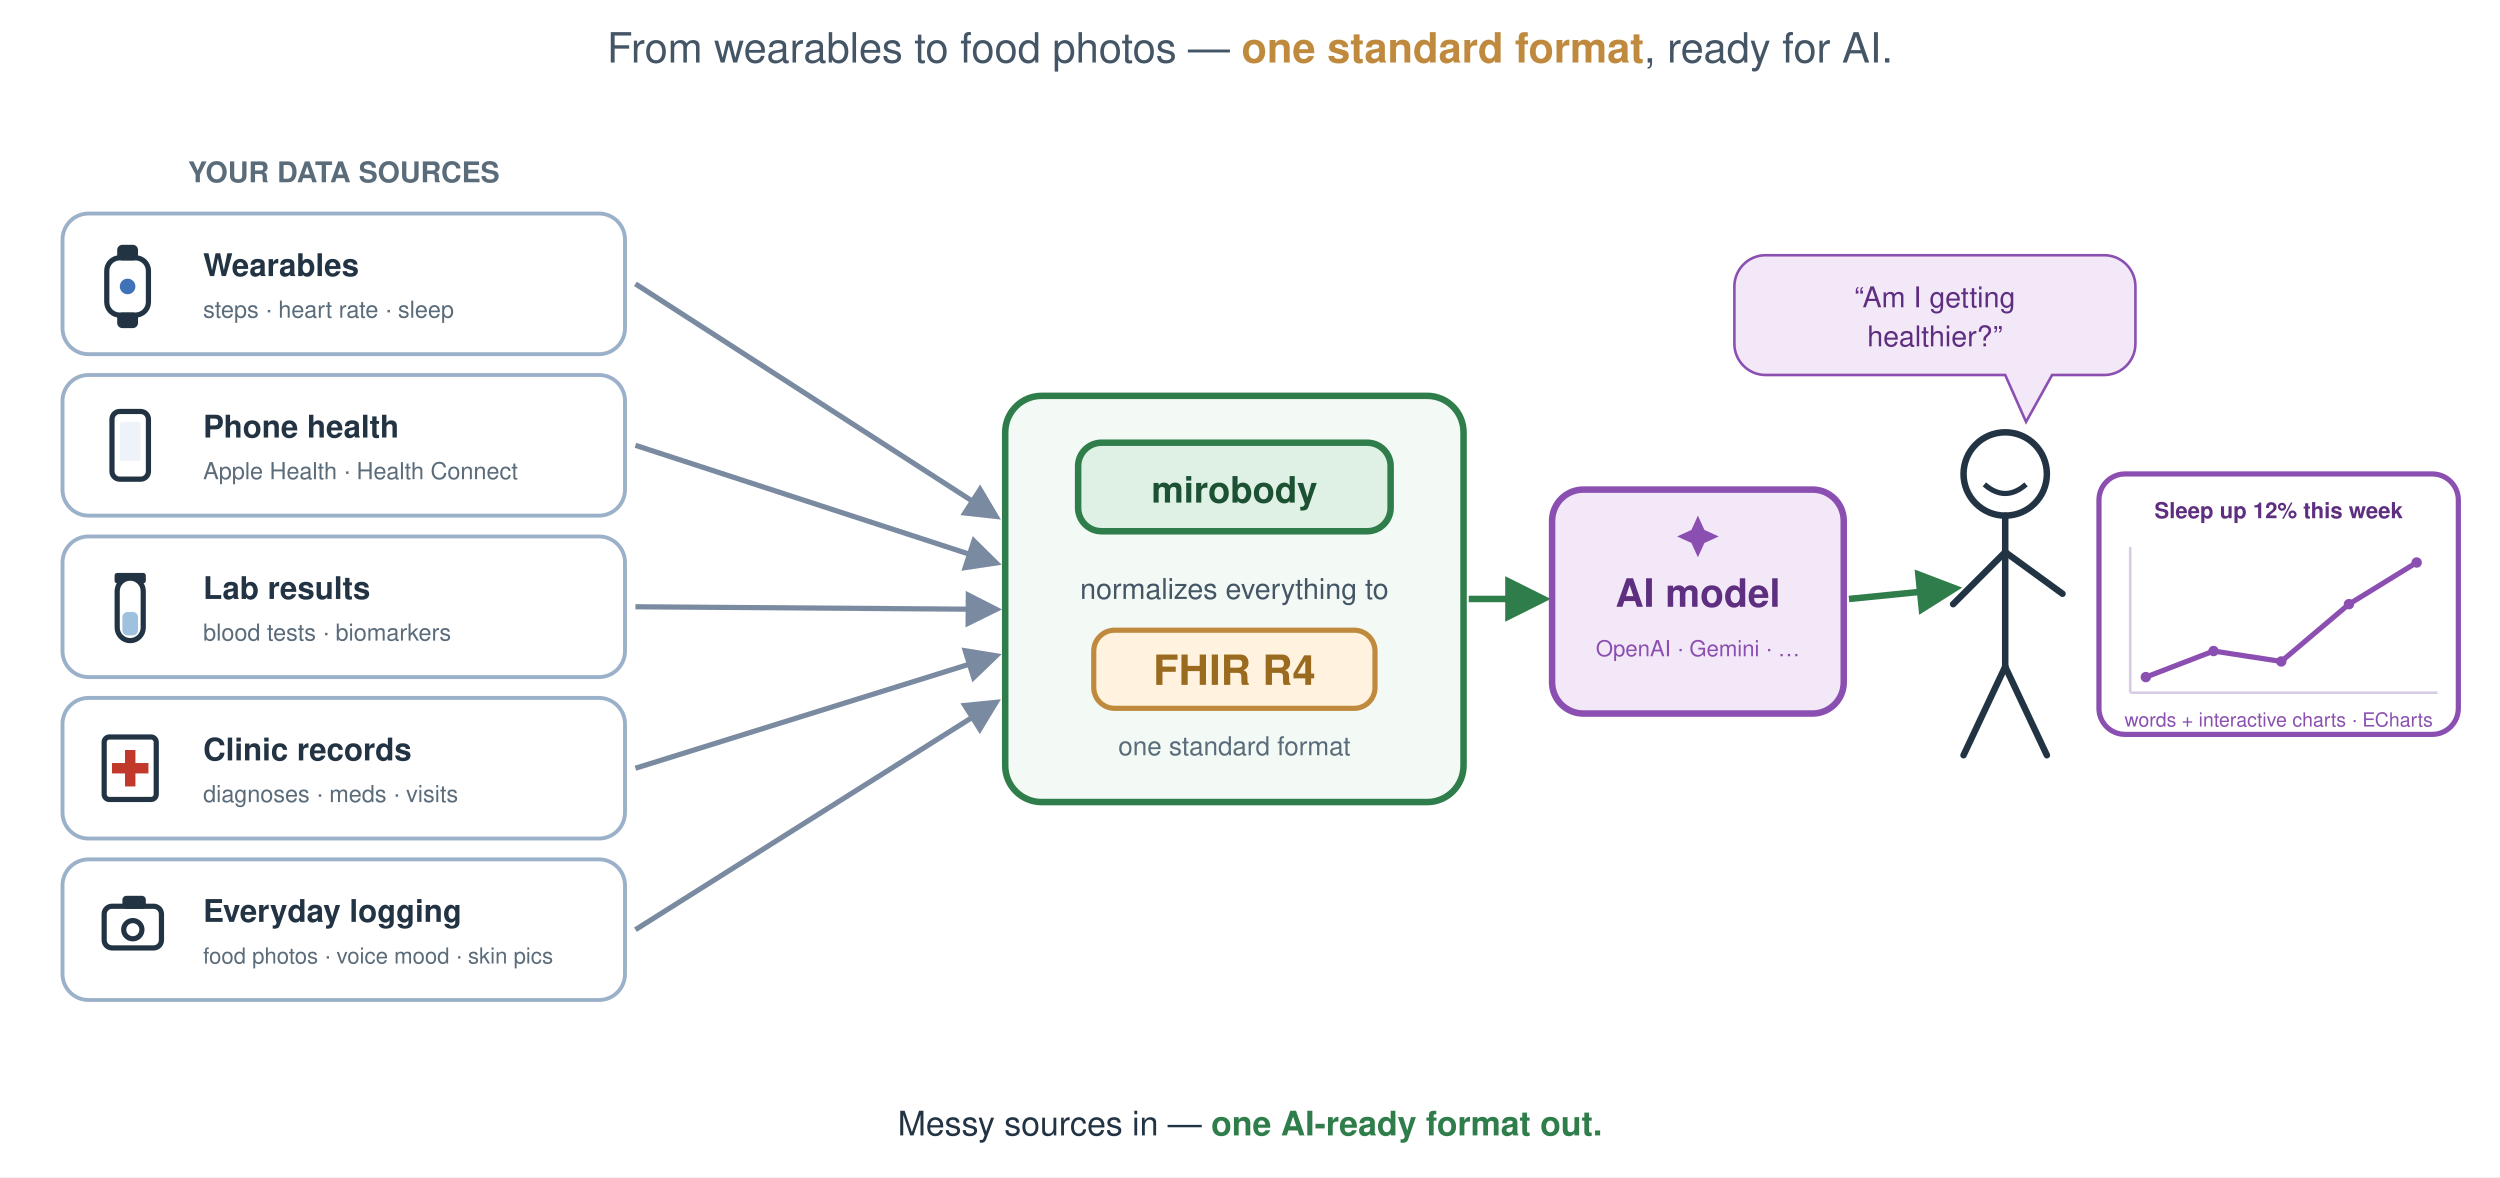
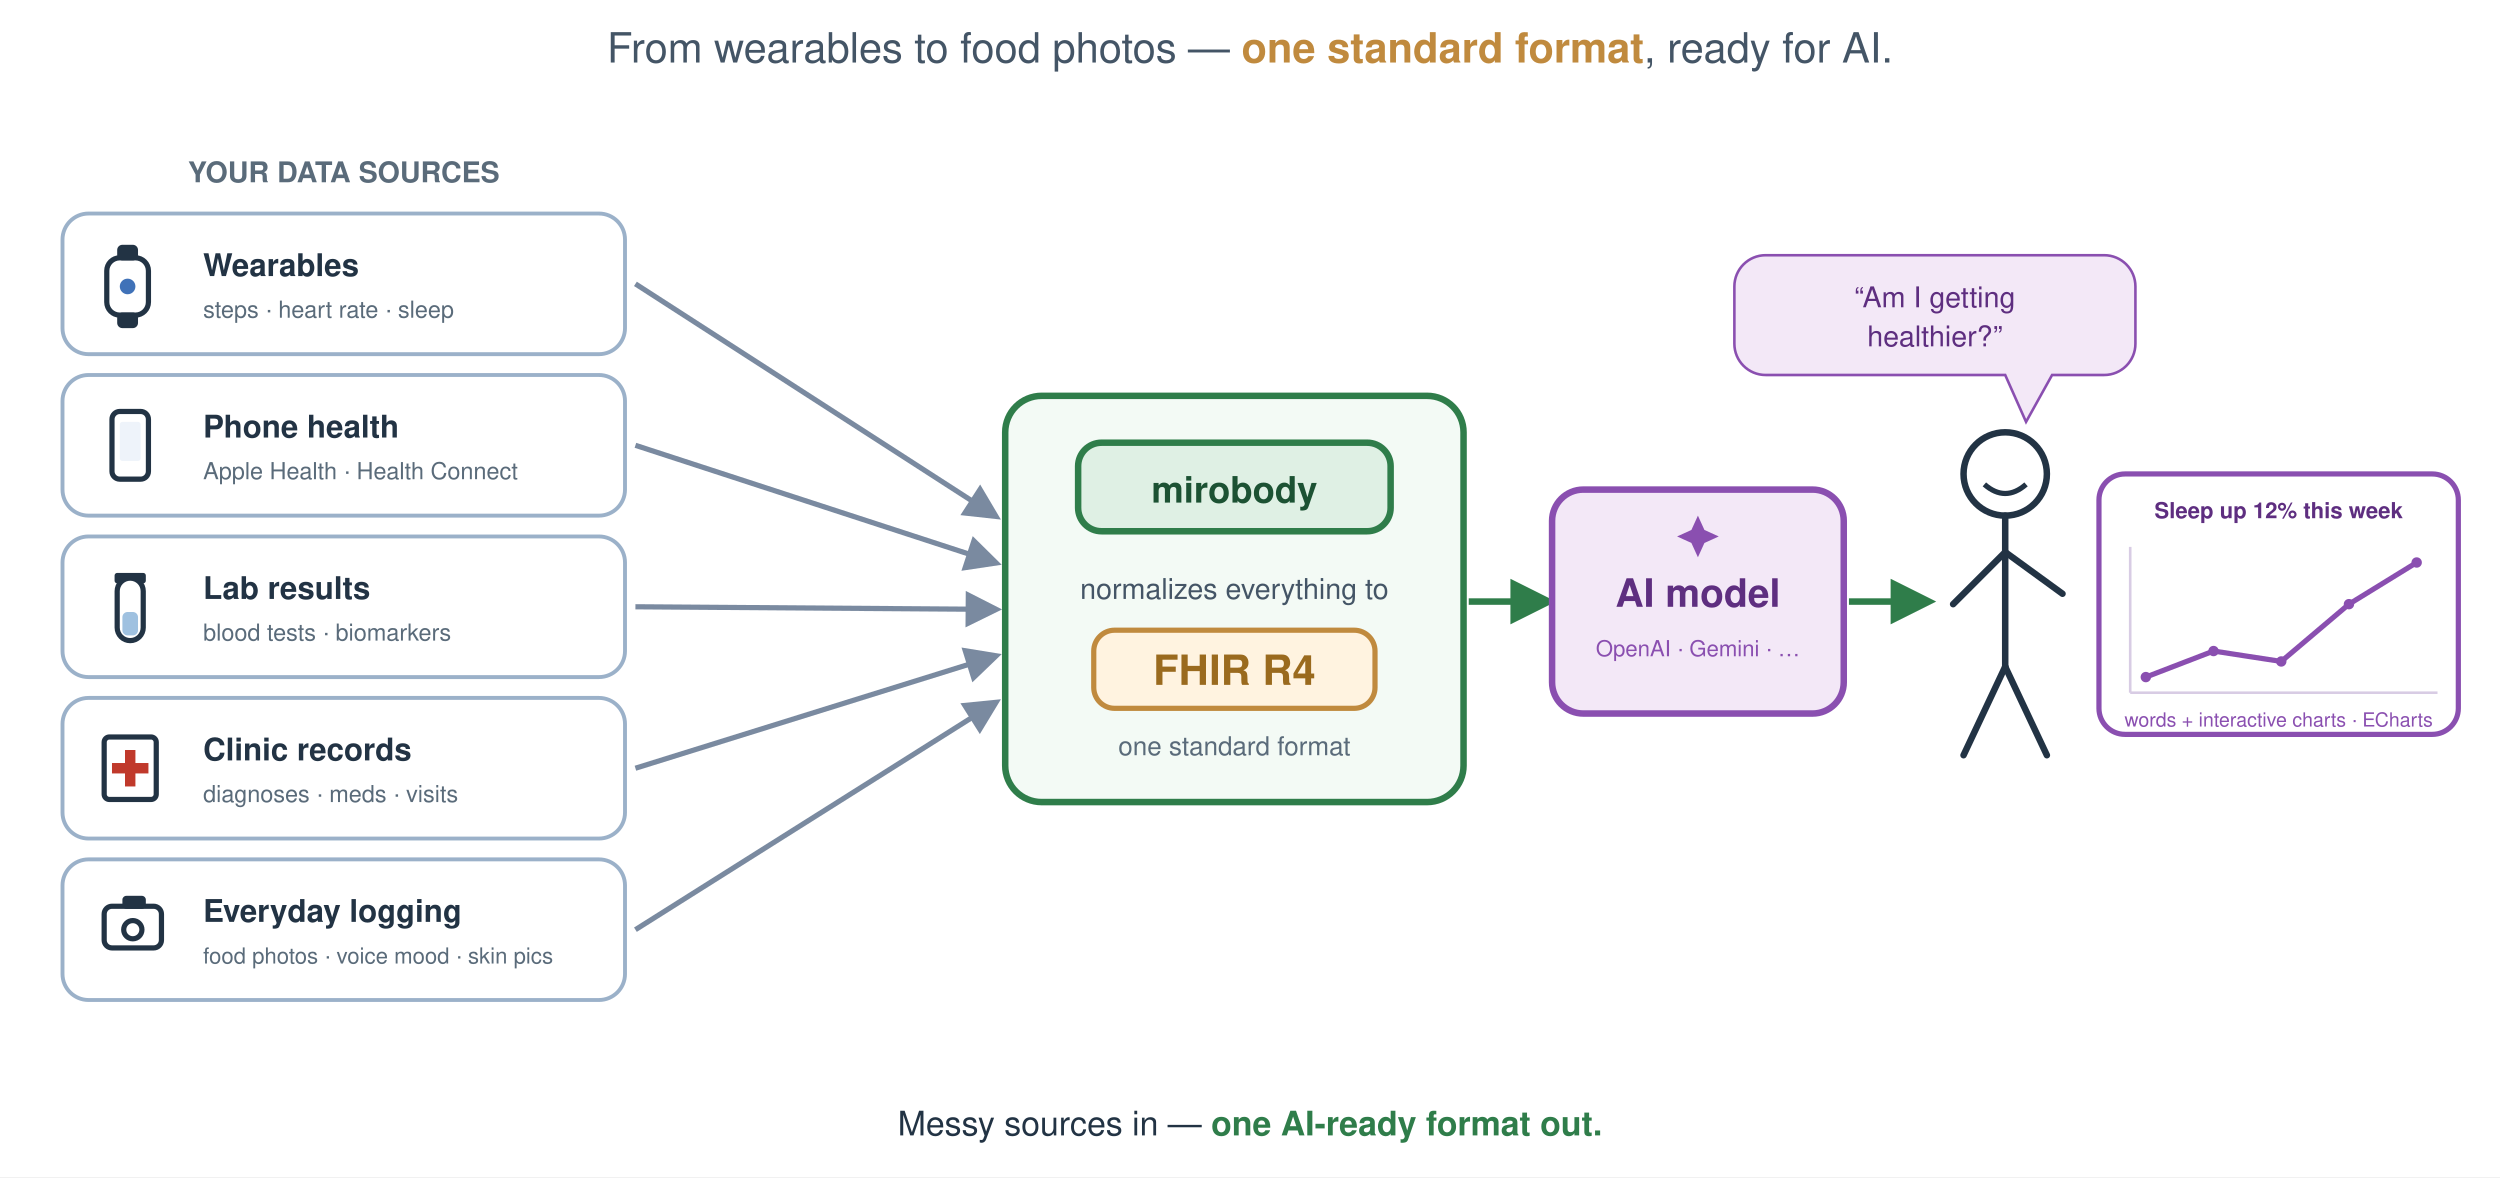
<svg xmlns="http://www.w3.org/2000/svg" viewBox="0 -32 960 452" width="960" height="452" font-family="Helvetica, Arial, sans-serif">
  <rect x="0" y="-32" width="960" height="452" fill="#ffffff" />
  <defs>
    <marker id="fa" viewBox="0 0 10 10" refX="8" refY="5" markerWidth="7" markerHeight="7" orient="auto-start-reverse">
      <path d="M0 0 L10 5 L0 10 z" fill="#7a8aa0" />
    </marker>
    <marker id="fg" viewBox="0 0 10 10" refX="8" refY="5" markerWidth="7" markerHeight="7" orient="auto-start-reverse">
      <path d="M0 0 L10 5 L0 10 z" fill="#2f7d4a" />
    </marker>
  </defs>
  <text x="480" y="-8" text-anchor="middle" font-size="16" fill="#456">From wearables to food photos — <tspan font-weight="bold" fill="#c08a3e">one standard format</tspan>, ready for AI.</text>
  <text x="132" y="38" text-anchor="middle" font-size="11" font-weight="bold" fill="#5a6b7a">YOUR DATA SOURCES</text>
  <g>
    <rect x="24" y="50" width="216" height="54" rx="10" fill="#fff" stroke="#9bb1c9" stroke-width="1.5" />
    <rect x="41" y="67" width="16" height="22" rx="5" fill="#fff" stroke="#234" stroke-width="2" />
    <rect x="45" y="62" width="8" height="6" rx="2" fill="#234" />
    <rect x="45" y="88" width="8" height="6" rx="2" fill="#234" />
    <circle cx="49" cy="78" r="3" fill="#4072b8" />
    <text x="78" y="74" font-size="12" font-weight="bold" fill="#234">Wearables</text>
    <text x="78" y="90" font-size="9" fill="#5a6b7a">steps · heart rate · sleep</text>
  </g>
  <g>
    <rect x="24" y="112" width="216" height="54" rx="10" fill="#fff" stroke="#9bb1c9" stroke-width="1.5" />
    <rect x="43" y="126" width="14" height="26" rx="3" fill="#fff" stroke="#234" stroke-width="2" />
    <rect x="46" y="130" width="8" height="15" rx="1" fill="#eef3fa" />
    <text x="78" y="136" font-size="12" font-weight="bold" fill="#234">Phone health</text>
    <text x="78" y="152" font-size="9" fill="#5a6b7a">Apple Health · Health Connect</text>
  </g>
  <g>
    <rect x="24" y="174" width="216" height="54" rx="10" fill="#fff" stroke="#9bb1c9" stroke-width="1.5" />
    <rect x="44" y="188" width="12" height="4" rx="1" fill="#234" />
    <rect x="45" y="190" width="10" height="24" rx="5" fill="#fff" stroke="#234" stroke-width="2" />
    <rect x="47" y="203" width="6" height="9" rx="2" fill="#9fc1e0" />
    <text x="78" y="198" font-size="12" font-weight="bold" fill="#234">Lab results</text>
    <text x="78" y="214" font-size="9" fill="#5a6b7a">blood tests · biomarkers</text>
  </g>
  <g>
    <rect x="24" y="236" width="216" height="54" rx="10" fill="#fff" stroke="#9bb1c9" stroke-width="1.5" />
    <rect x="40" y="251" width="20" height="24" rx="2" fill="#fff" stroke="#234" stroke-width="2" />
    <rect x="48" y="256" width="4" height="14" fill="#c0392b" />
    <rect x="43" y="261" width="14" height="4" fill="#c0392b" />
    <text x="78" y="260" font-size="12" font-weight="bold" fill="#234">Clinic records</text>
    <text x="78" y="276" font-size="9" fill="#5a6b7a">diagnoses · meds · visits</text>
  </g>
  <g>
    <rect x="24" y="298" width="216" height="54" rx="10" fill="#fff" stroke="#9bb1c9" stroke-width="1.5" />
    <rect x="40" y="316" width="22" height="16" rx="3" fill="#fff" stroke="#234" stroke-width="2" />
    <rect x="47" y="312" width="9" height="5" rx="1.5" fill="#234" />
    <circle cx="51" cy="325" r="3.5" fill="none" stroke="#234" stroke-width="2" />
    <text x="78" y="322" font-size="12" font-weight="bold" fill="#234">Everyday logging</text>
    <text x="78" y="338" font-size="8.5" fill="#5a6b7a">food photos · voice mood · skin pics</text>
  </g>
  <line x1="244" y1="77" x2="382" y2="166" stroke="#7a8aa0" stroke-width="2" marker-end="url(#fa)" />
  <line x1="244" y1="139" x2="382" y2="184" stroke="#7a8aa0" stroke-width="2" marker-end="url(#fa)" />
  <line x1="244" y1="201" x2="382" y2="202" stroke="#7a8aa0" stroke-width="2" marker-end="url(#fa)" />
  <line x1="244" y1="263" x2="382" y2="220" stroke="#7a8aa0" stroke-width="2" marker-end="url(#fa)" />
  <line x1="244" y1="325" x2="382" y2="238" stroke="#7a8aa0" stroke-width="2" marker-end="url(#fa)" />
  <rect x="386" y="120" width="176" height="156" rx="14" fill="#f3faf5" stroke="#2f7d4a" stroke-width="2.5" />
  <rect x="414" y="138" width="120" height="34" rx="9" fill="#dff0e4" stroke="#2f7d4a" stroke-width="2.5" />
  <text x="474" y="161" text-anchor="middle" font-size="14" font-weight="bold" fill="#1c5233">mirobody</text>
  <text x="474" y="198" text-anchor="middle" font-size="11" fill="#456">normalizes everything to</text>
  <rect x="420" y="210" width="108" height="30" rx="8" fill="#fff3e0" stroke="#c08a3e" stroke-width="2" />
  <text x="474" y="231" text-anchor="middle" font-size="16" font-weight="bold" fill="#9a6a1e">FHIR R4</text>
  <text x="474" y="258" text-anchor="middle" font-size="10" fill="#5a6b7a">one standard format</text>
-   <line x1="564" y1="198" x2="592" y2="198" stroke="#2f7d4a" stroke-width="2.5" marker-end="url(#fg)" />
+   <line x1="564" y1="199" x2="594" y2="199" stroke="#2f7d4a" stroke-width="2.5" marker-end="url(#fg)" />
  <rect x="596" y="156" width="112" height="86" rx="12" fill="#f3e8f7" stroke="#8a4fb0" stroke-width="2.5" />
  <path d="M652 166 L654.5 171.5 L660 174 L654.5 176.5 L652 182 L649.5 176.5 L644 174 L649.5 171.5 Z" fill="#8a4fb0" />
  <text x="652" y="201" text-anchor="middle" font-size="15" font-weight="bold" fill="#5e2e80">AI model</text>
  <text x="652" y="220" text-anchor="middle" font-size="8.5" fill="#8a4fb0">OpenAI · Gemini · …</text>
-   <line x1="710" y1="198" x2="750" y2="194" stroke="#2f7d4a" stroke-width="2.5" marker-end="url(#fg)" />
+   <line x1="710" y1="199" x2="740" y2="199" stroke="#2f7d4a" stroke-width="2.5" marker-end="url(#fg)" />
  <g>
    <path d="M678 66 H808 A12 12 0 0 1 820 78 V100 A12 12 0 0 1 808 112 H788 L778 130 L770 112 H678 A12 12 0 0 1 666 100 V78 A12 12 0 0 1 678 66 Z" fill="#f3e8f7" stroke="#8a4fb0" />
    <text x="743" y="86" text-anchor="middle" font-size="11" fill="#5e2e80">“Am I getting</text>
    <text x="743" y="101" text-anchor="middle" font-size="11" fill="#5e2e80">healthier?”</text>
  </g>
  <g stroke="#234" stroke-width="2.5" fill="none" stroke-linecap="round">
    <circle cx="770" cy="150" r="16" fill="#fff" />
    <line x1="770" y1="166" x2="770" y2="224" />
    <line x1="770" y1="180" x2="750" y2="200" />
    <line x1="770" y1="180" x2="792" y2="196" />
    <line x1="770" y1="224" x2="754" y2="258" />
    <line x1="770" y1="224" x2="786" y2="258" />
  </g>
  <path d="M762 154 Q770 161 778 154" stroke="#234" stroke-width="2" fill="none" />
  <rect x="806" y="150" width="138" height="100" rx="10" fill="#fff" stroke="#8a4fb0" stroke-width="2" />
  <text x="875" y="167" text-anchor="middle" font-size="8.5" font-weight="bold" fill="#5e2e80">Sleep up 12% this week</text>
  <line x1="818" y1="178" x2="818" y2="234" stroke="#d8cce4" stroke-width="1" />
  <line x1="818" y1="234" x2="936" y2="234" stroke="#d8cce4" stroke-width="1" />
  <polyline points="824,228 850,218 876,222 902,200 928,184" fill="none" stroke="#8a4fb0" stroke-width="2" />
  <circle cx="824" cy="228" r="2" fill="#8a4fb0" />
  <circle cx="850" cy="218" r="2" fill="#8a4fb0" />
  <circle cx="876" cy="222" r="2" fill="#8a4fb0" />
  <circle cx="902" cy="200" r="2" fill="#8a4fb0" />
  <circle cx="928" cy="184" r="2" fill="#8a4fb0" />
  <text x="875" y="247" text-anchor="middle" font-size="7.5" fill="#8a4fb0">words + interactive charts · ECharts</text>
  <text x="480" y="404" text-anchor="middle" font-size="13" fill="#234">Messy sources in — <tspan font-weight="bold" fill="#2f7d4a">one AI-ready format out.</tspan>
  </text>
</svg>
